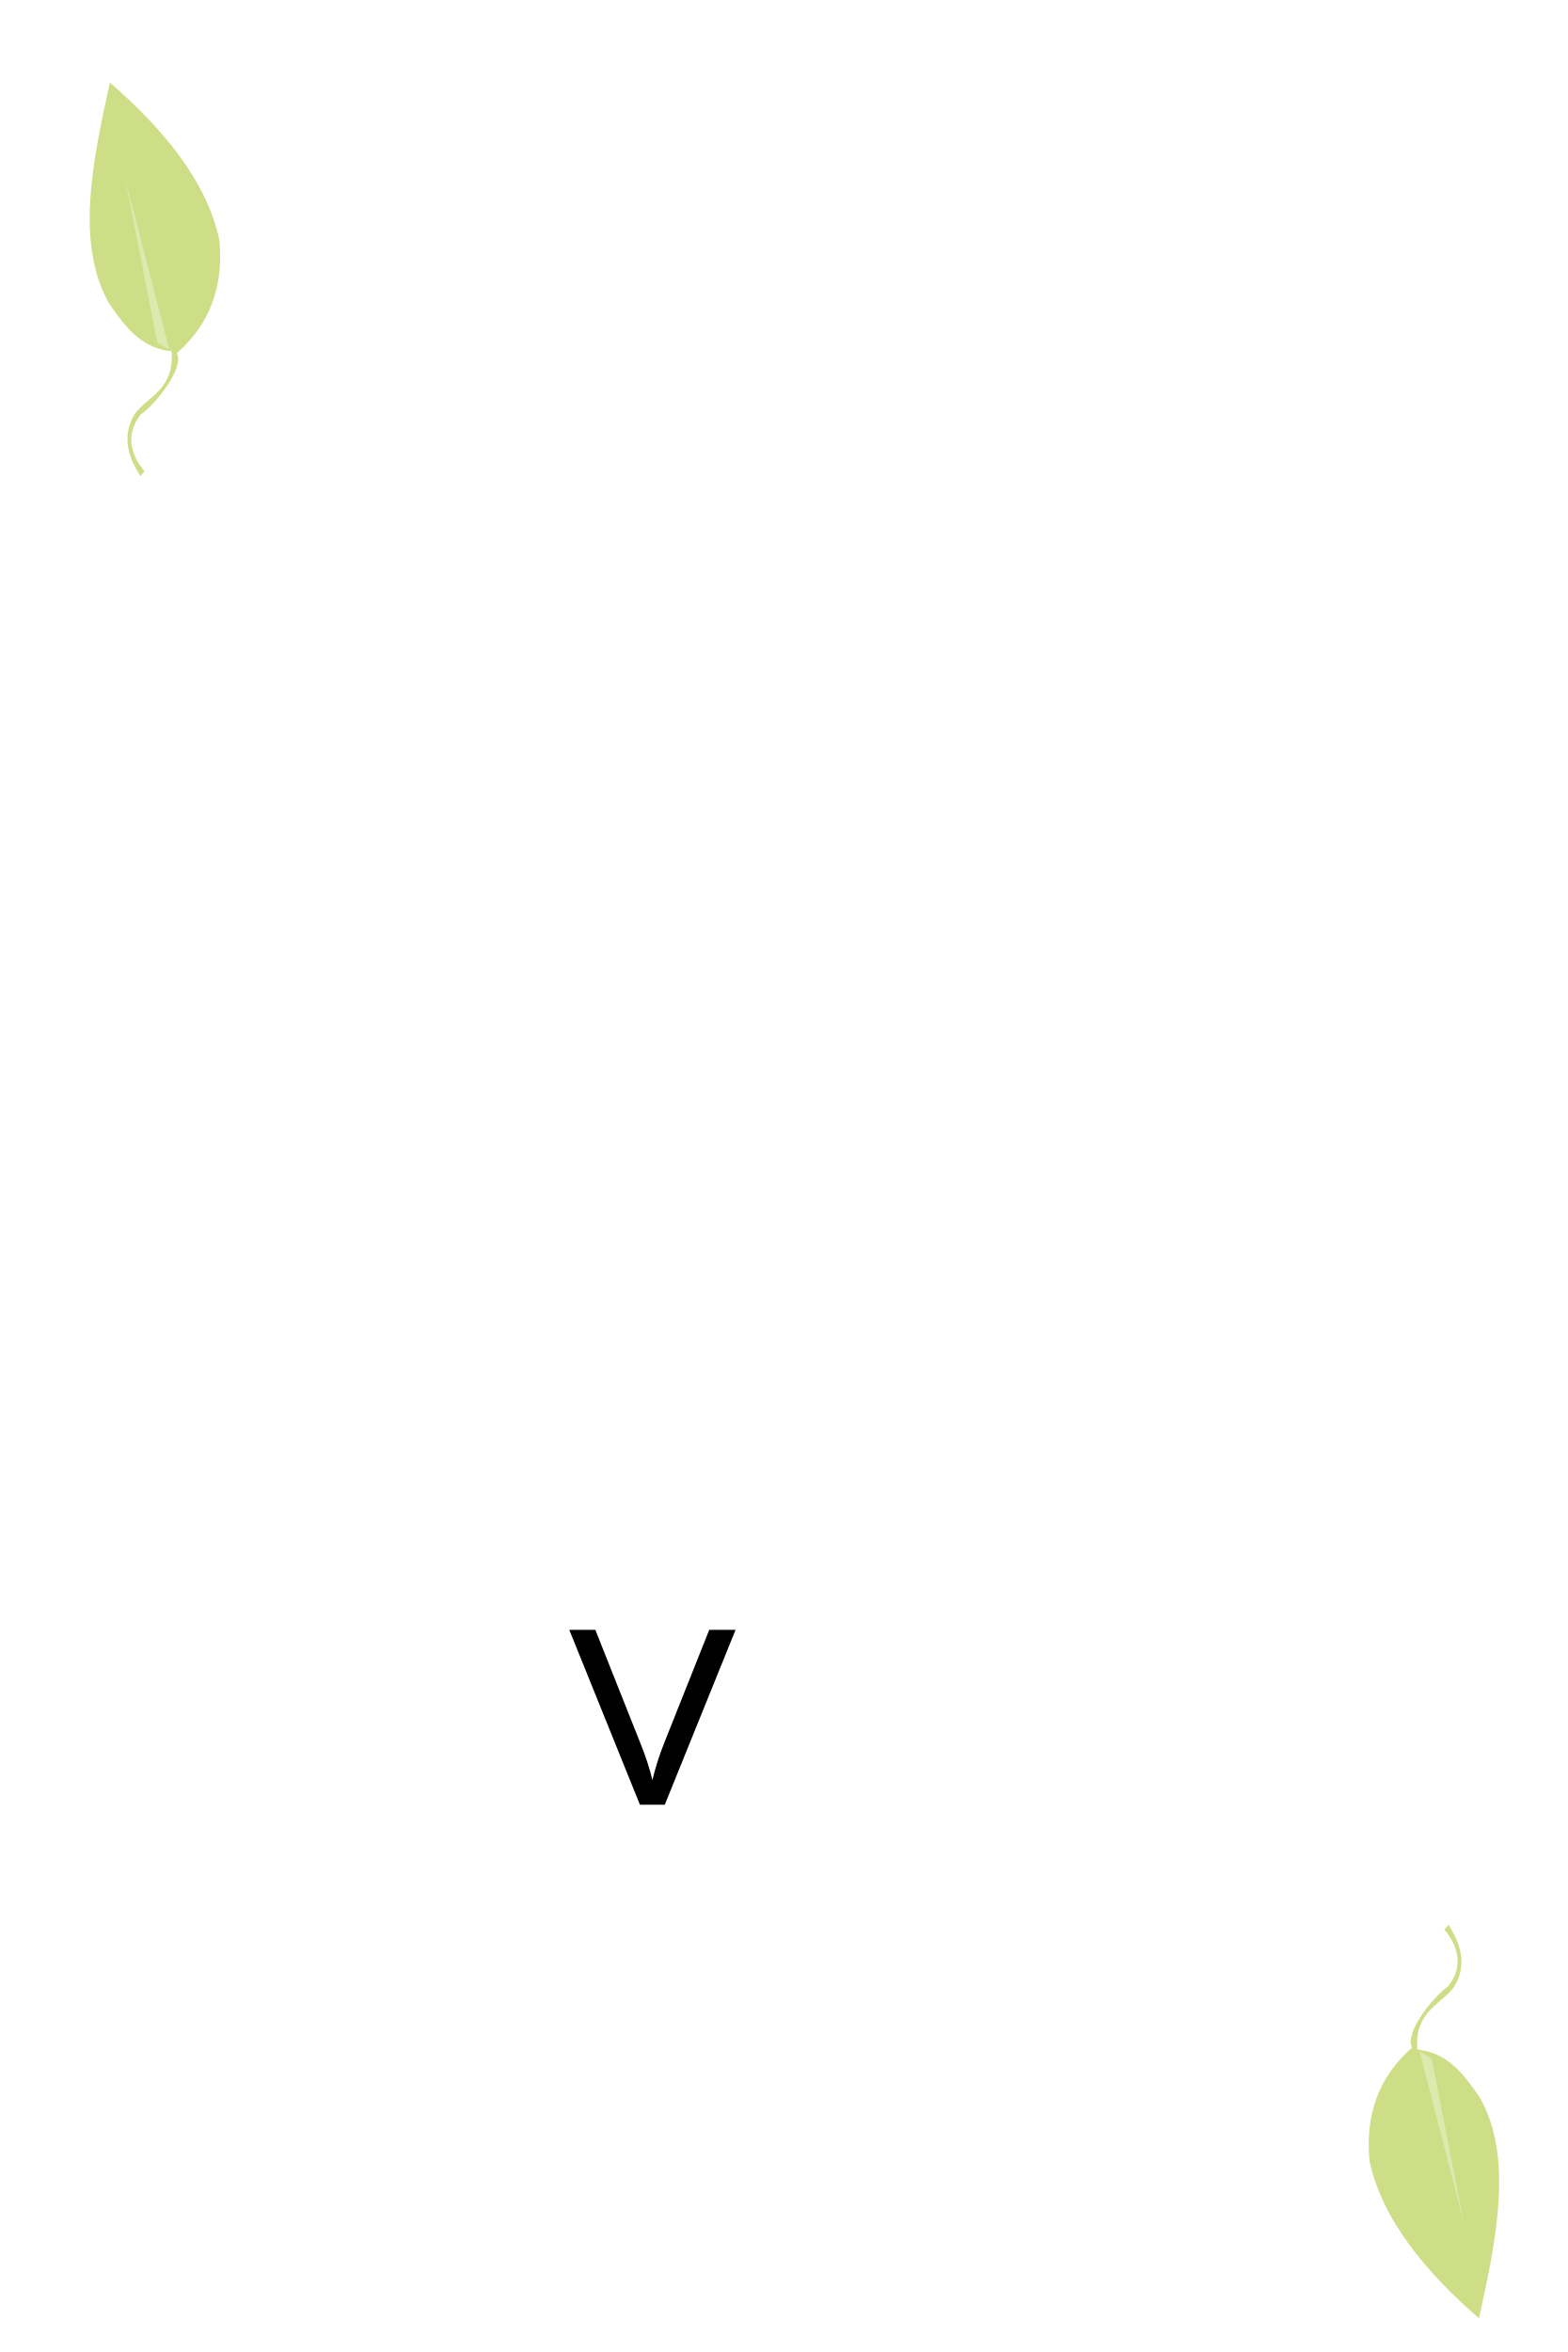
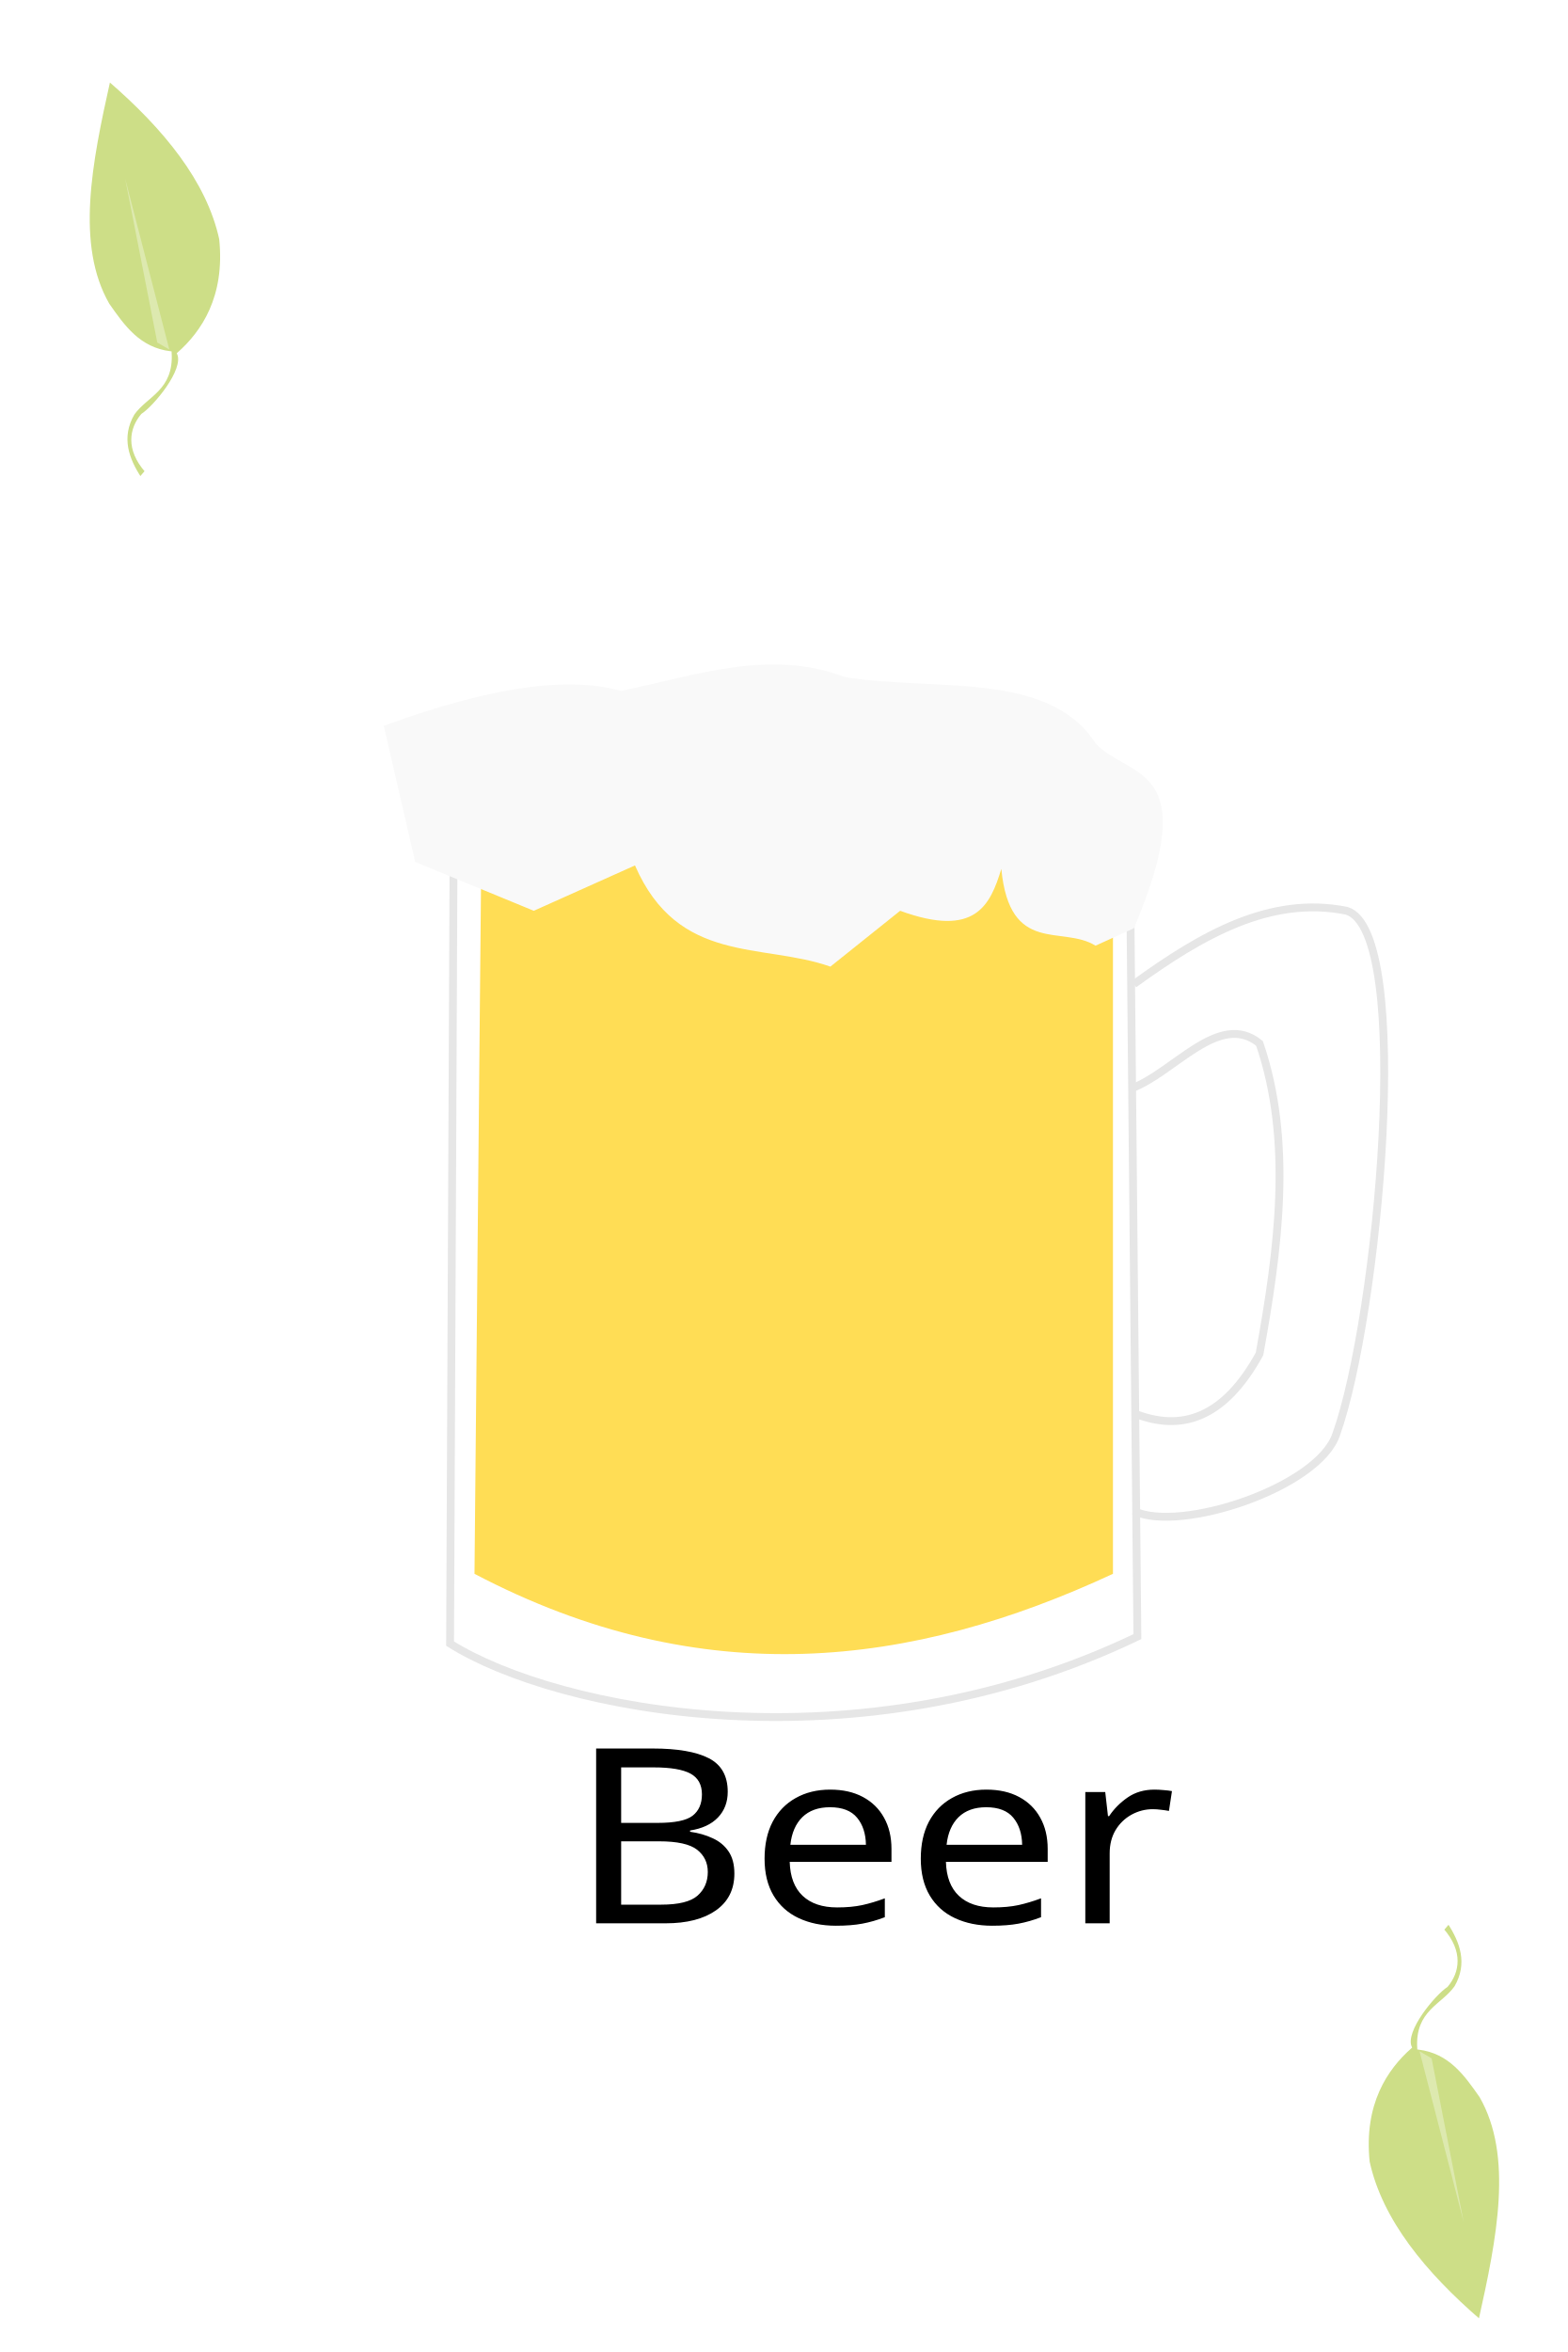
<svg xmlns="http://www.w3.org/2000/svg" width="200" height="300" id="svg5382" version="1.1">
  <defs id="defs5384" />
  <g id="layer1" transform="translate(0,-752.3622)">
    <rect style="fill:#ffffff;stroke:none" id="rect5598" width="204.387" height="316.13" x="-2.691" y="746.839" />
    <g id="g5444" transform="matrix(0.3349987,0,0,0.3349987,-3.047926,493.8814)">
      <path id="path5203" d="m 62.497,953.684 c -4.799,-7.315 -7.839,-15.546 -2.676,-24.502 5.051,-7.165 15.018,-9.271 14.143,-23.353 -11.876,-1.478 -17.792,-9.922 -23.698,-18.376 -12.912,-22.581 -6.68,-53.79 0.382,-85.374 21.057,18.184 37.549,38.222 42.428,60.489 2.294,22.135 -6.882,35.545 -16.054,43.644 2.8,6.251 -9.177,20.417 -13.76,23.353 -4.453,5.31 -5.829,13.005 1.529,21.439 z" style="fill:#cdde87;stroke:#ffffff;stroke-width:1.001px;stroke-linecap:butt;stroke-linejoin:miter;stroke-opacity:1" />
      <path id="path5205" d="M 68.995,902.001 56.763,839.597 73.582,904.68 z" style="fill:#dde9af;stroke:none" />
    </g>
    <g id="g5444-8" transform="matrix(-0.3349987,0,0,-0.3349987,205.7514,1317.074)">
      <path id="path5203-4" d="m 62.497,953.684 c -4.799,-7.315 -7.839,-15.546 -2.676,-24.502 5.051,-7.165 15.018,-9.271 14.143,-23.353 -11.876,-1.478 -17.792,-9.922 -23.698,-18.376 -12.912,-22.581 -6.68,-53.79 0.382,-85.374 21.057,18.184 37.549,38.222 42.428,60.489 2.294,22.135 -6.882,35.545 -16.054,43.644 2.8,6.251 -9.177,20.417 -13.76,23.353 -4.453,5.31 -5.829,13.005 1.529,21.439 z" style="fill:#cdde87;stroke:#ffffff;stroke-width:1.001px;stroke-linecap:butt;stroke-linejoin:miter;stroke-opacity:1" />
      <path id="path5205-0" d="M 68.995,902.001 56.763,839.597 73.582,904.68 z" style="fill:#dde9af;stroke:none" />
    </g>
-     <text xml:space="preserve" style="font-size:33.215px;font-style:normal;font-weight:normal;line-height:125%;letter-spacing:0px;word-spacing:0px;fill:#000000;fill-opacity:1;stroke:none;font-family:Sans" x="68.273" y="1045.232" id="text5494" transform="scale(1.063798,0.9400285)">
-       <tspan id="tspan5496" x="68.273" y="1045.232">V</tspan>
+     <text xml:space="preserve" style="font-size:33.215px;font-style:normal;font-weight:normal;line-height:125%;letter-spacing:0px;word-spacing:0px;fill:#000000;fill-opacity:1;stroke:none;font-family:Sans" x="68.273" y="1061.331" id="text5494" transform="scale(1.063798,0.9400285)">
+       <tspan id="tspan5496" x="68.273" y="1061.331">Beer</tspan>
    </text>
+     <g id="g3133">
+       <path transform="translate(0,752.3622)" id="path3123" d="m 61.424,106.825 -0.89,93.917 c 29.148,15.305 55.855,11.905 81.454,-1e-5 l 0,-93.472 z" style="fill:#ffdd55;stroke:none" />
+       <path transform="translate(0,752.3622)" id="path3127" d="m 144.214,116.172 0.89,92.582 c -35.836,17.193 -74.108,9.431 -87.685,0.89 l 0.445,-100.593 85.46,-0.89 z" style="fill:none;stroke:#e6e6e6;stroke-width:1px;stroke-linecap:butt;stroke-linejoin:miter;stroke-opacity:1" />
+       <path transform="translate(0,752.3622)" id="path3125" d="M 79.228,88.131 C 72.947,86.351 63.54,87.25 48.961,92.582 l 4.006,17.359 15.134,6.231 12.908,-5.786 c 5.514,12.685 16.207,9.835 24.926,12.908 l 8.902,-7.122 c 9.576,3.493 11.486,-0.68 12.908,-5.341 1.078,11.072 7.782,7.141 12.018,9.792 l 4.896,-2.226 c 8.95,-21.091 -0.643,-19.004 -4.896,-23.591 -6.016,-9.352 -20.696,-6.574 -32.047,-8.457 -9.496,-3.645 -18.991,-0.185 -28.487,1.78 z" style="fill:#f9f9f9;stroke:none" />
+       <path transform="translate(0,752.3622)" id="path3129" d="m 144.659,125.519 c 8.605,-6.233 17.374,-11.32 27.151,-9.347 8.604,2.659 4.003,51.848 -1.335,66.766 -2.252,6.796 -19.988,12.638 -25.816,9.792" style="fill:none;stroke:#e6e6e6;stroke-width:1px;stroke-linecap:butt;stroke-linejoin:miter;stroke-opacity:1" />
+       <path transform="translate(0,752.3622)" id="path3131" d="m 144.214,138.872 c 5.49,-1.939 11.287,-10.007 16.469,-5.786 4.271,12.451 2.415,26.326 0,39.614 -4.506,8.203 -9.955,9.993 -16.024,7.567" style="fill:none;stroke:#e6e6e6;stroke-width:1px;stroke-linecap:butt;stroke-linejoin:miter;stroke-opacity:1" />
+     </g>
  </g>
</svg>
